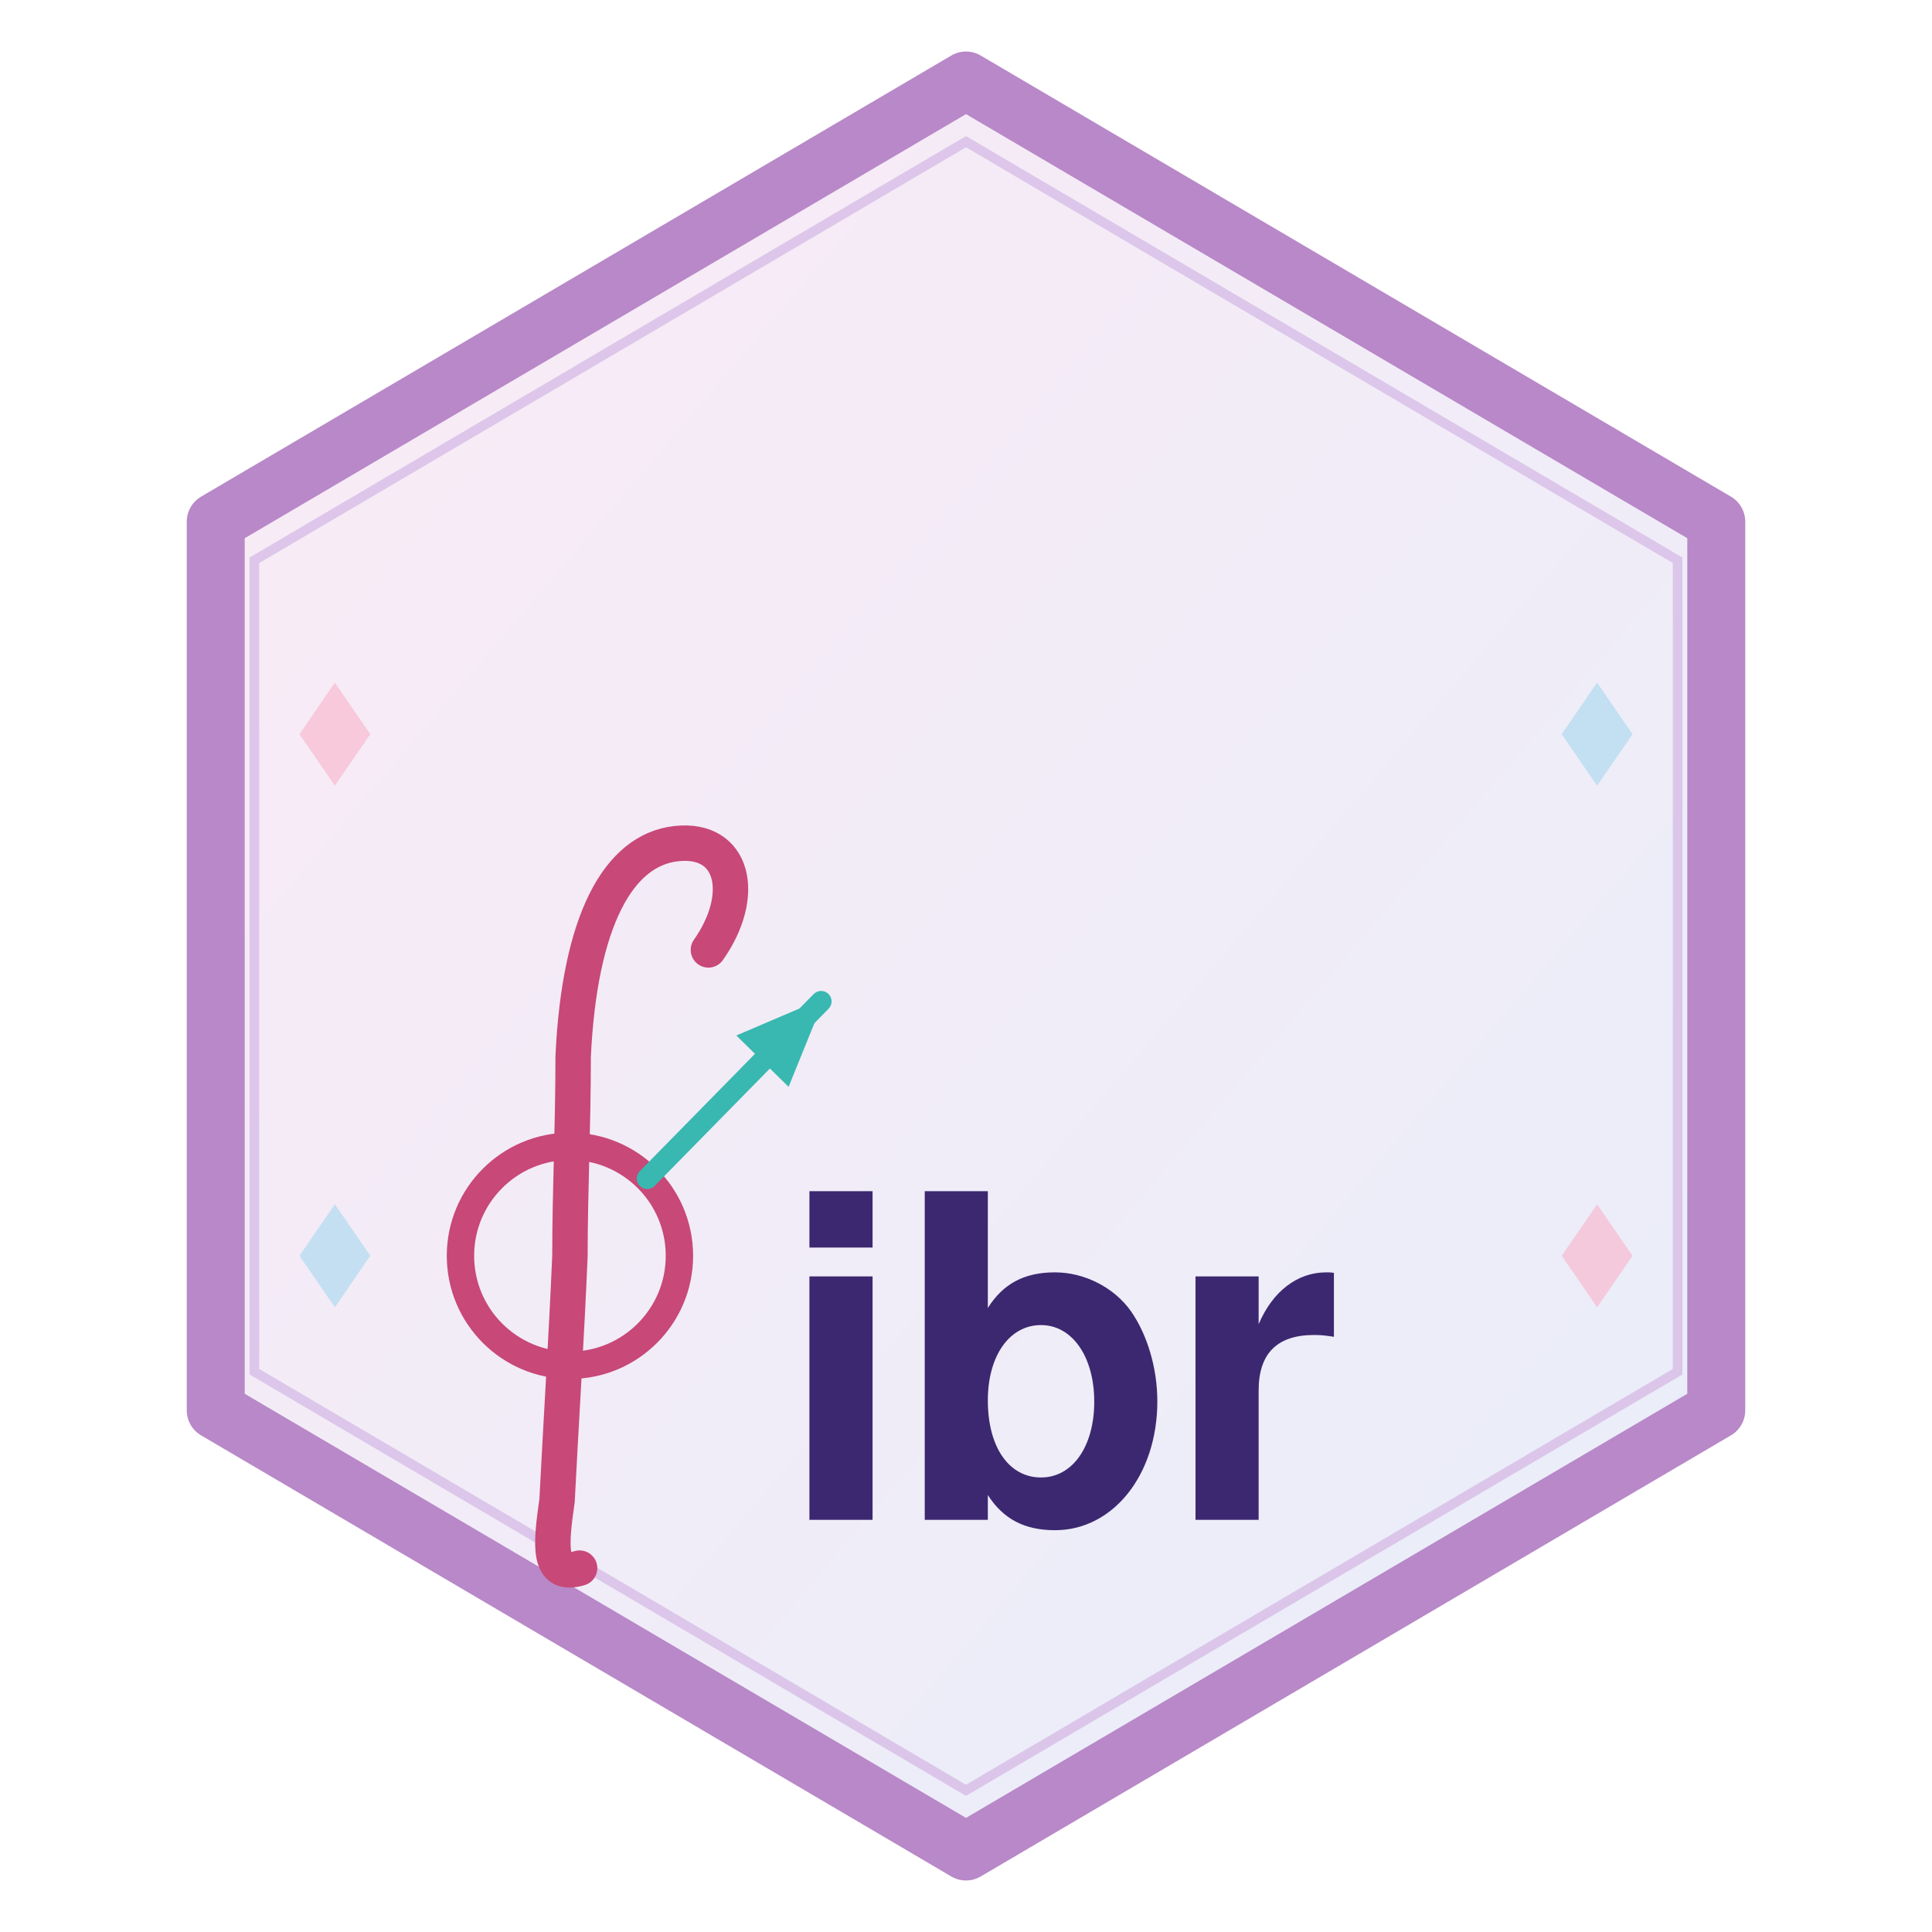
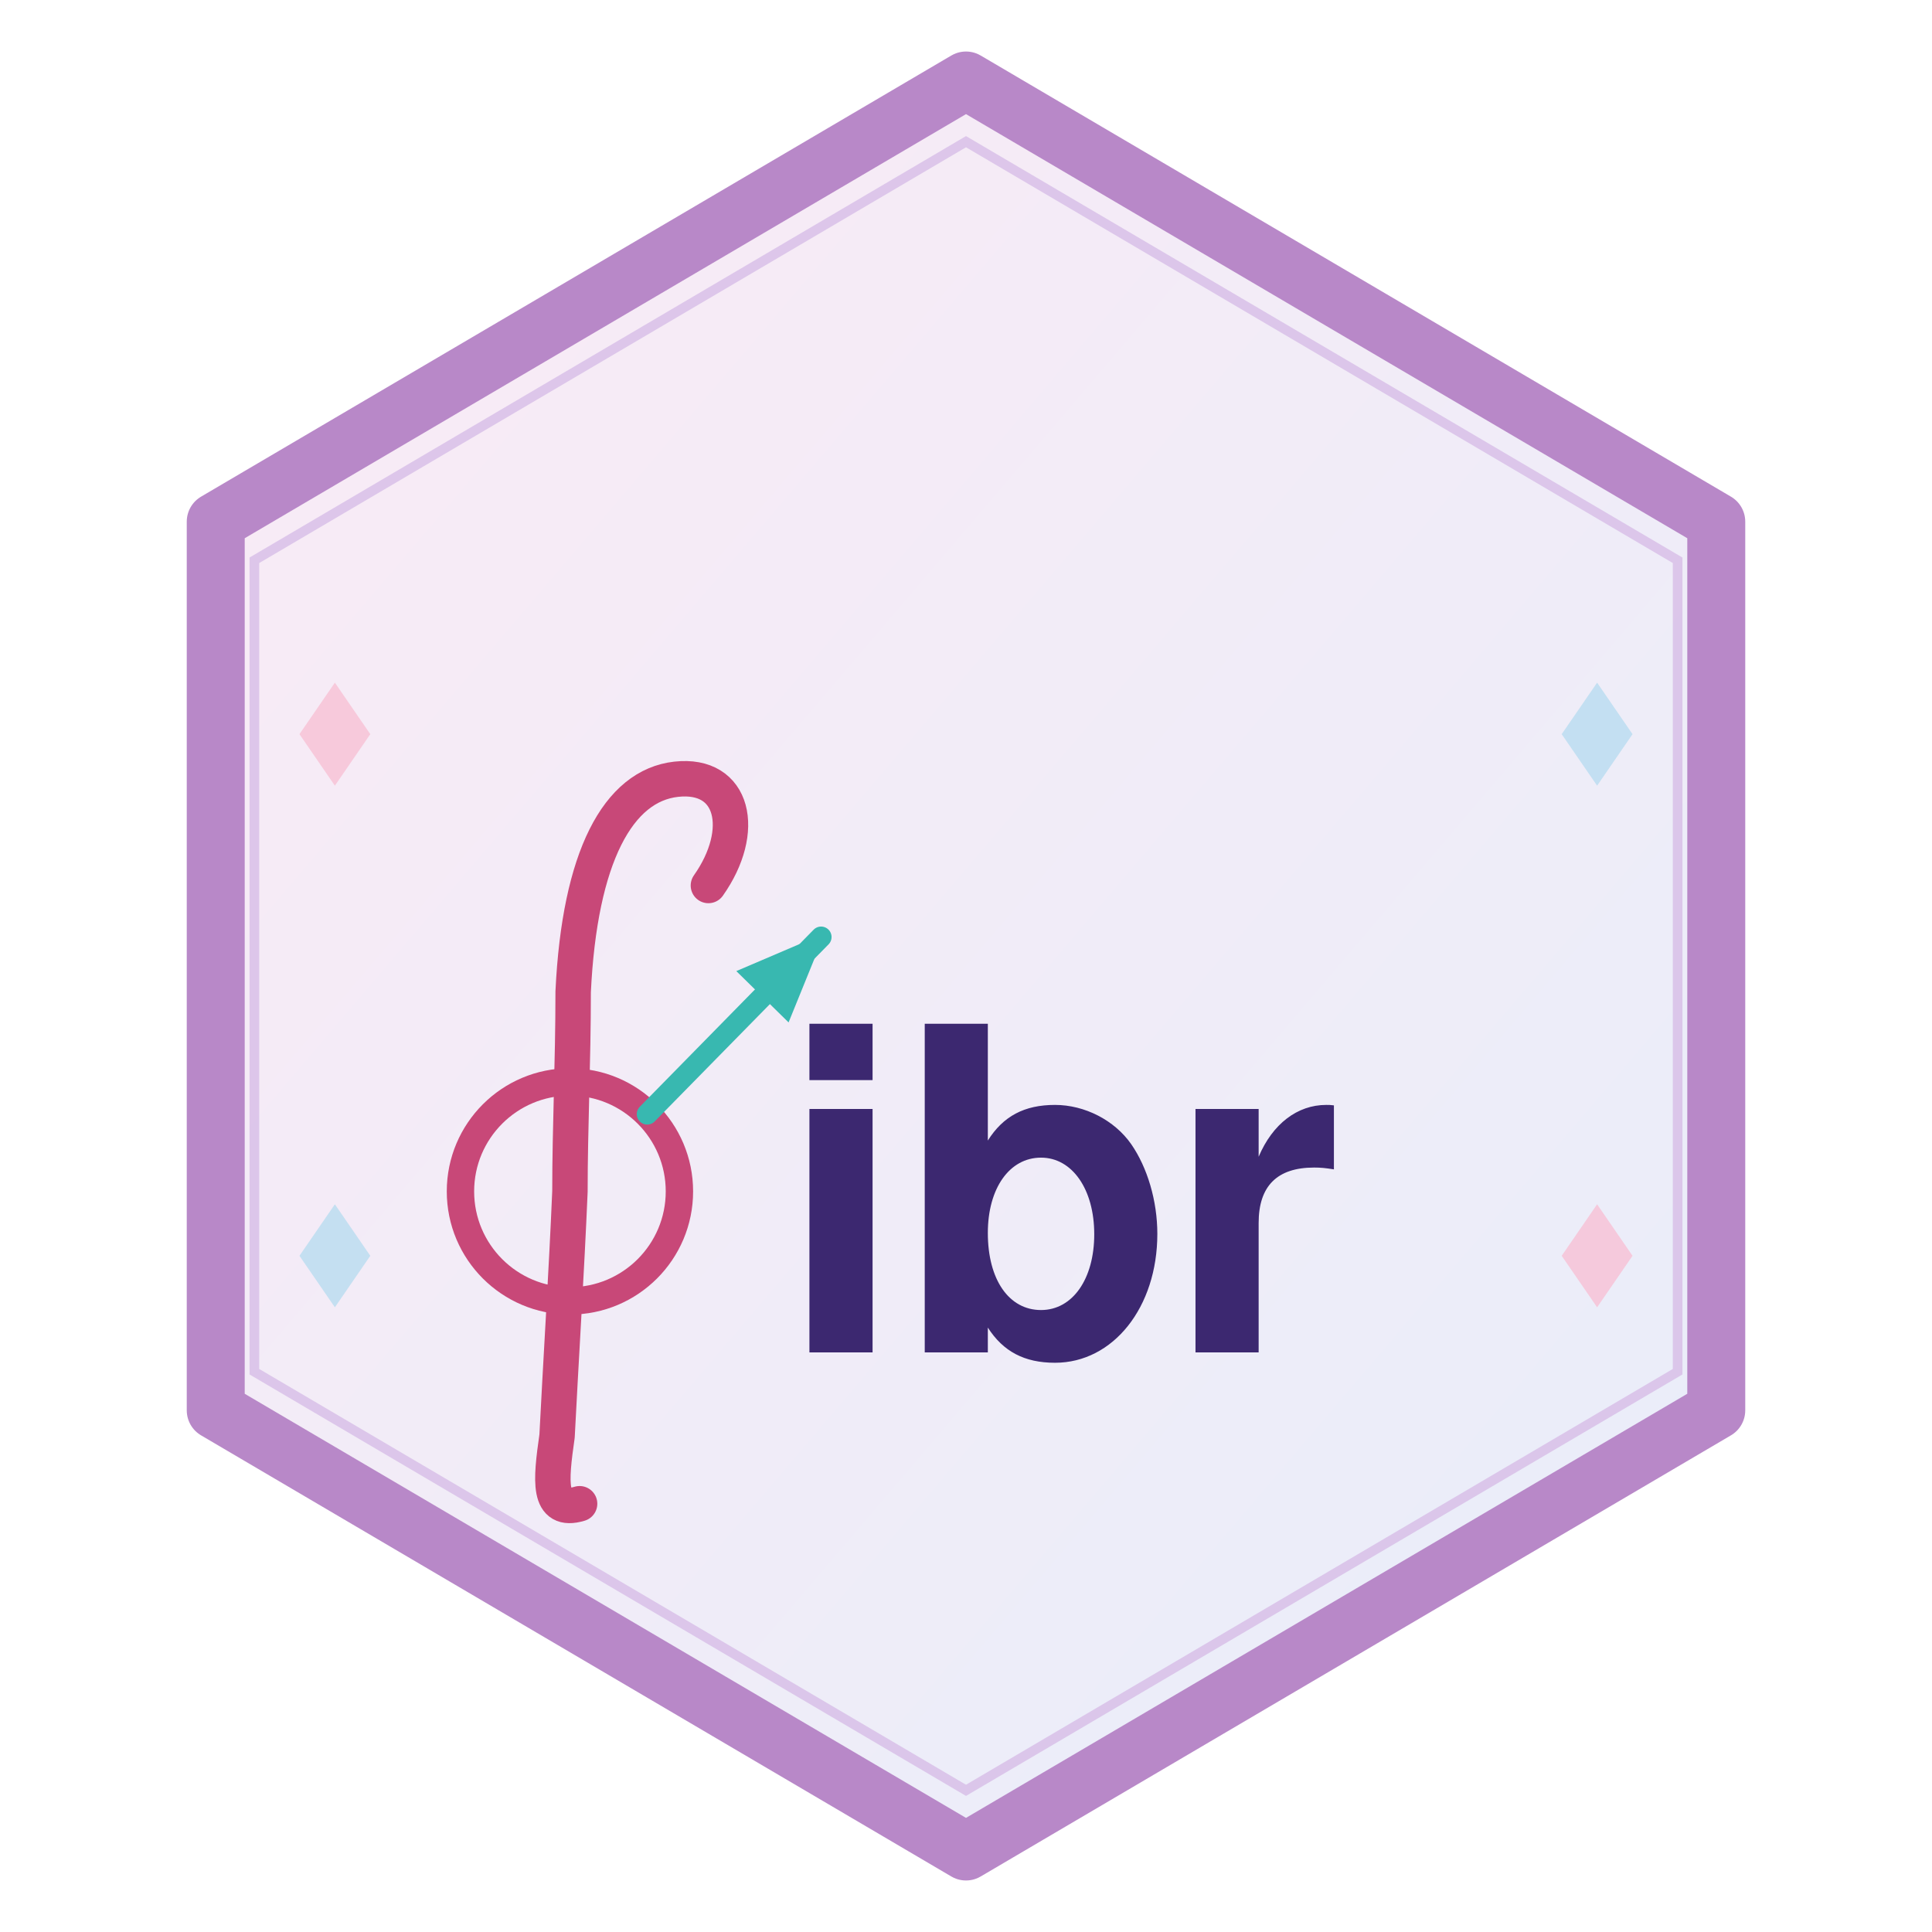
<svg xmlns="http://www.w3.org/2000/svg" viewBox="0 0 600 600">
  <defs>
    <linearGradient id="bg" x1="0%" y1="0%" x2="100%" y2="100%">
      <stop offset="0%" stop-color="#FAEAF5" />
      <stop offset="100%" stop-color="#E8EEFA" />
    </linearGradient>
    <marker id="tip" viewBox="0 0 10 10" refX="8" refY="5" markerWidth="5" markerHeight="5" orient="auto">
      <path d="M 0 1.5 L 8.5 5 L 0 8.5 z" fill="#38B8B0" />
    </marker>
  </defs>
  <polygon points="300,25 533,162 533,438 300,575 67,438 67,162" fill="url(#bg)" stroke="#B888C8" stroke-width="18" stroke-linejoin="round" />
  <polygon points="300,44 521,174 521,426 300,556 79,426 79,174" fill="none" stroke="#D8C0E8" stroke-width="3" opacity="0.85" />
-   <path d="M 220,295            C 232,278 228,260 210,262            C 192,264 180,286 178,328            C 178,350 177,370 177,390            C 176,414 174,446 173,466            C 171,480 170,490 180,487" fill="none" stroke="#C84878" stroke-width="11" stroke-linecap="round" stroke-linejoin="round" />
-   <circle cx="177" cy="390" r="34" fill="none" stroke="#C84878" stroke-width="8.5" />
-   <line x1="201" y1="366" x2="255" y2="311" stroke="#38B8B0" stroke-width="6.5" stroke-linecap="round" marker-end="url(#tip)" />
-   <text x="242" y="472" font-family="'Segoe UI', 'Helvetica Neue', Helvetica, Arial, sans-serif" font-weight="800" font-size="140" fill="#3C2870" letter-spacing="-2">ibr</text>
+   <path d="M 220,275            C 232,258 228,240 210,242            C 192,244 180,266 178,308            C 178,330 177,350 177,370            C 176,394 174,426 173,446            C 171,460 170,470 180,467" fill="none" stroke="#C84878" stroke-width="11" stroke-linecap="round" stroke-linejoin="round" />
+   <circle cx="177" cy="370" r="34" fill="none" stroke="#C84878" stroke-width="8.5" />
+   <line x1="201" y1="346" x2="255" y2="291" stroke="#38B8B0" stroke-width="6.5" stroke-linecap="round" marker-end="url(#tip)" />
+   <text x="242" y="420" font-family="'Segoe UI', 'Helvetica Neue', Helvetica, Arial, sans-serif" font-weight="800" font-size="140" fill="#3C2870" letter-spacing="-2">ibr</text>
  <polygon points="104,212 115,228 104,244  93,228" fill="#F8C0D4" opacity="0.80" />
  <polygon points="496,212 507,228 496,244 485,228" fill="#B8DCF0" opacity="0.80" />
  <polygon points="104,374 115,390 104,406  93,390" fill="#B8DCF0" opacity="0.80" />
  <polygon points="496,374 507,390 496,406 485,390" fill="#F8C0D4" opacity="0.80" />
</svg>
